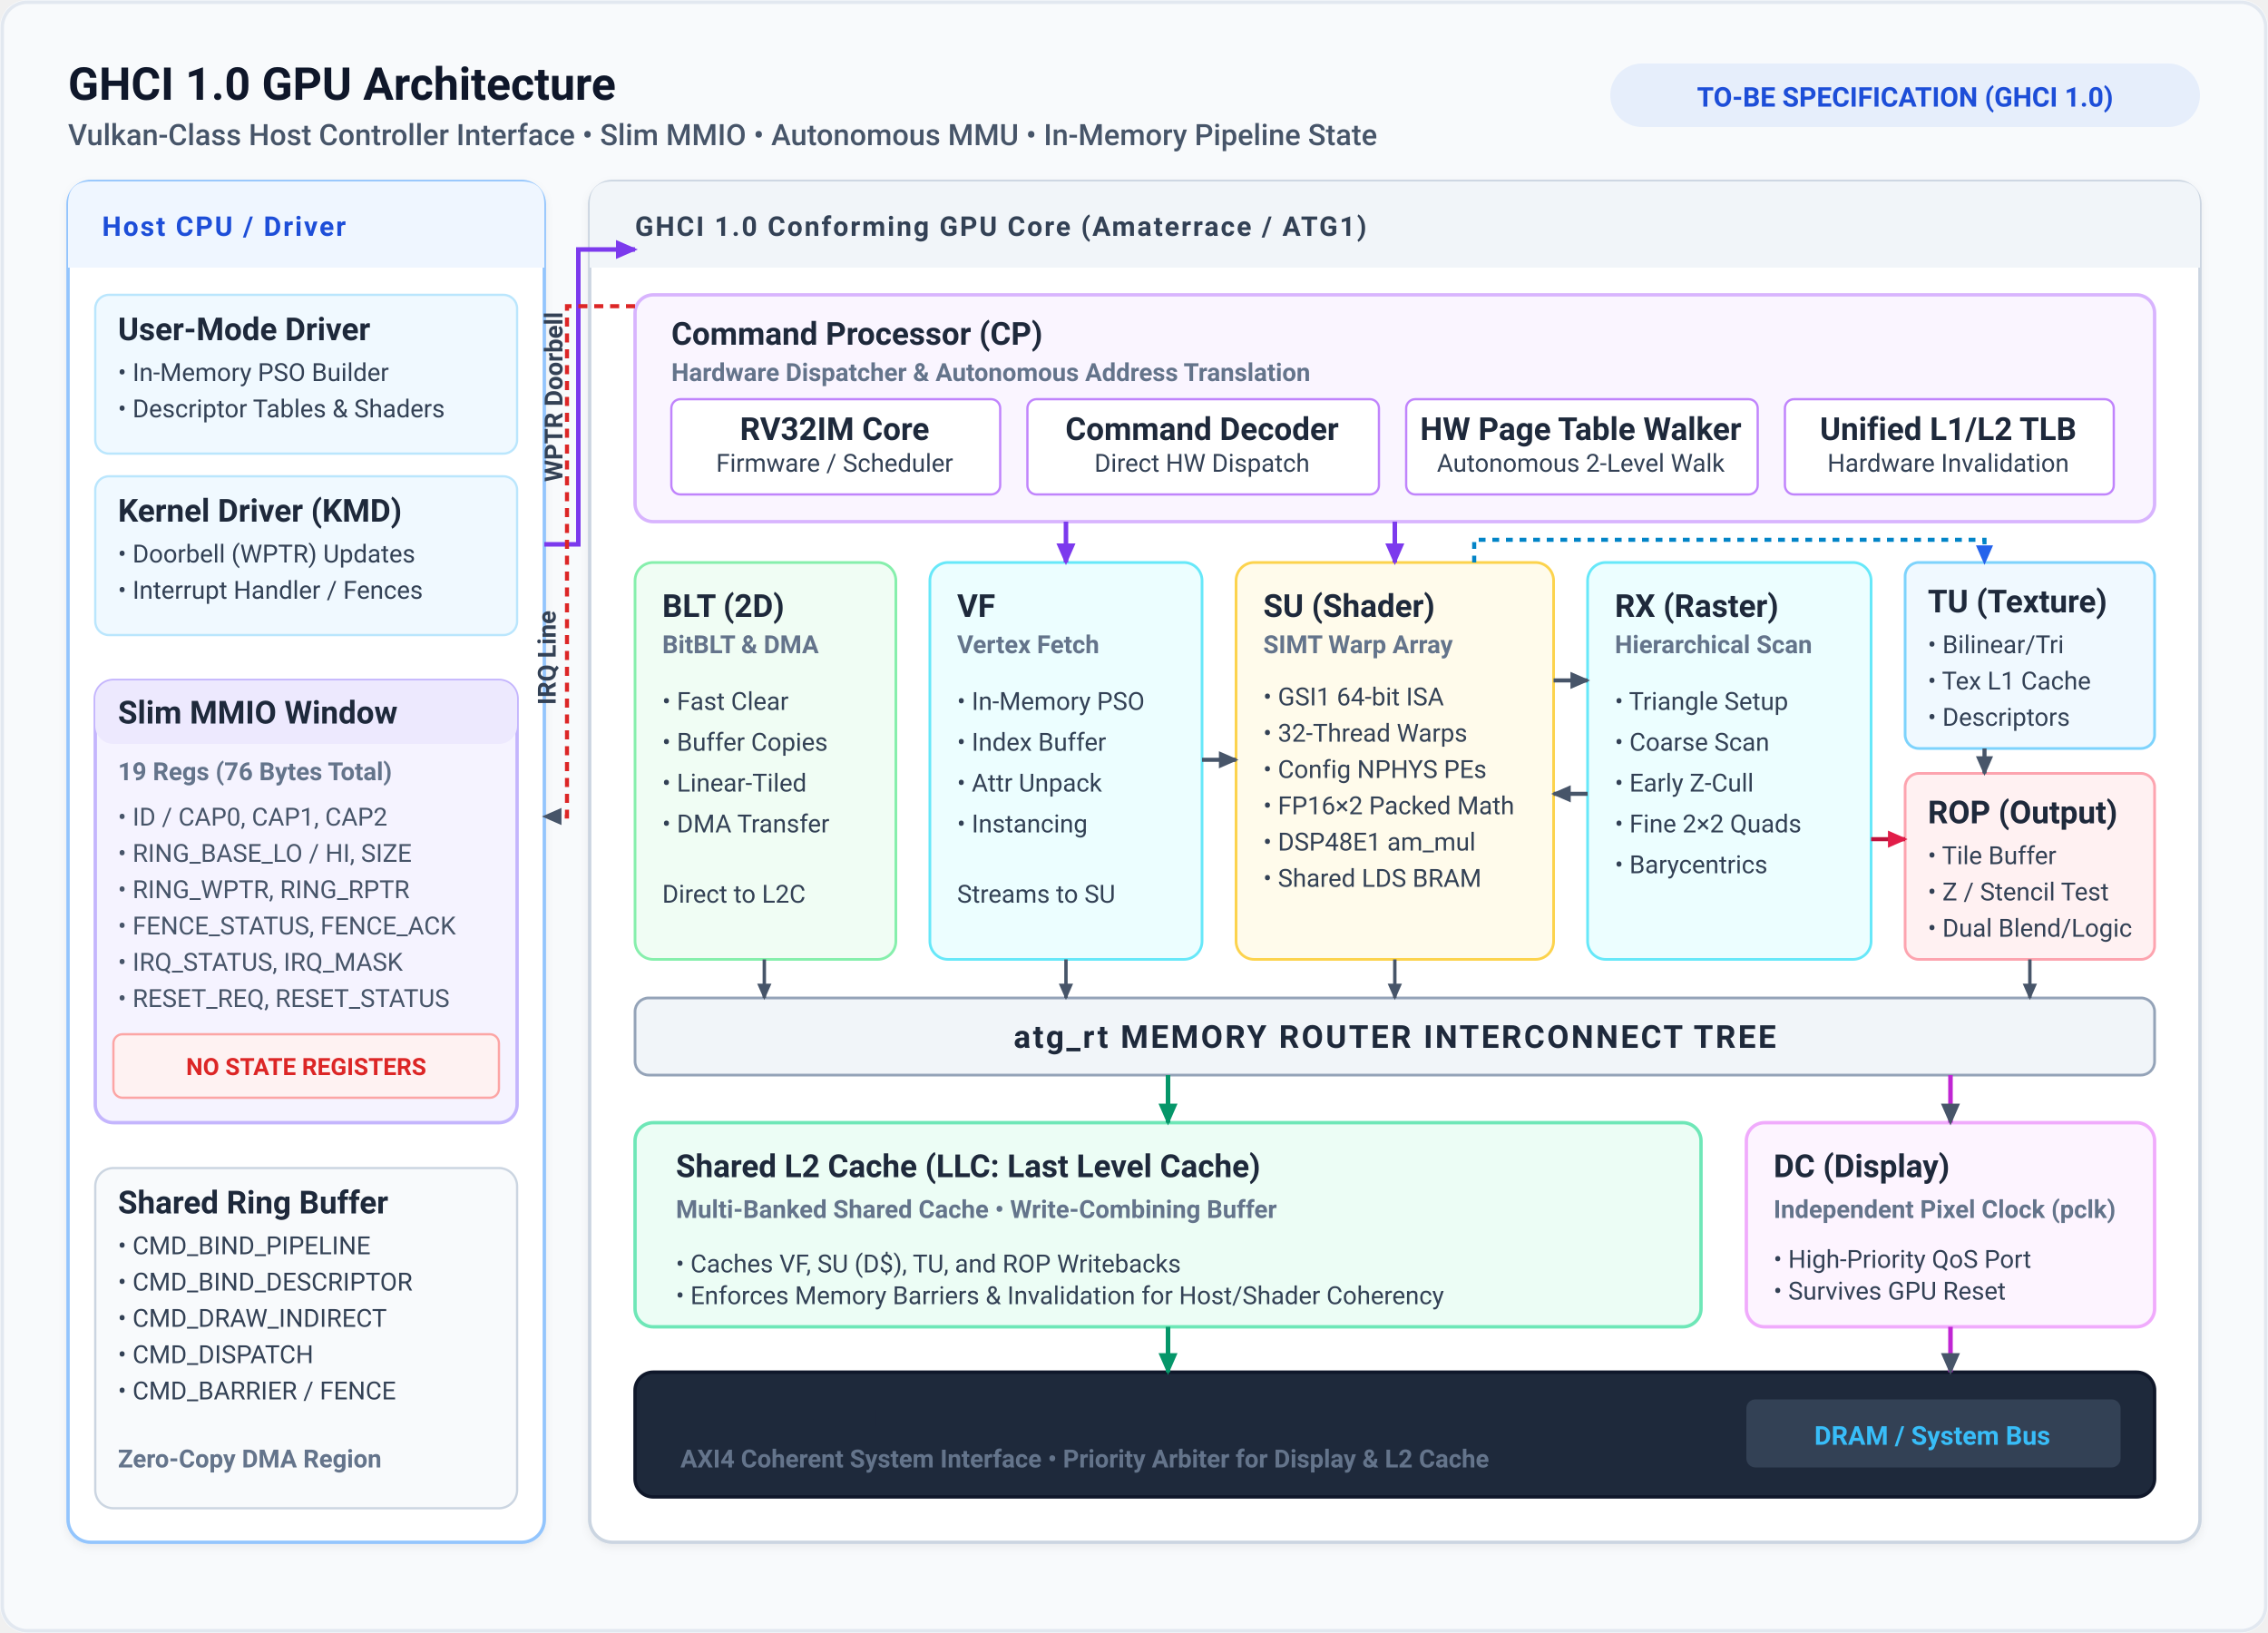
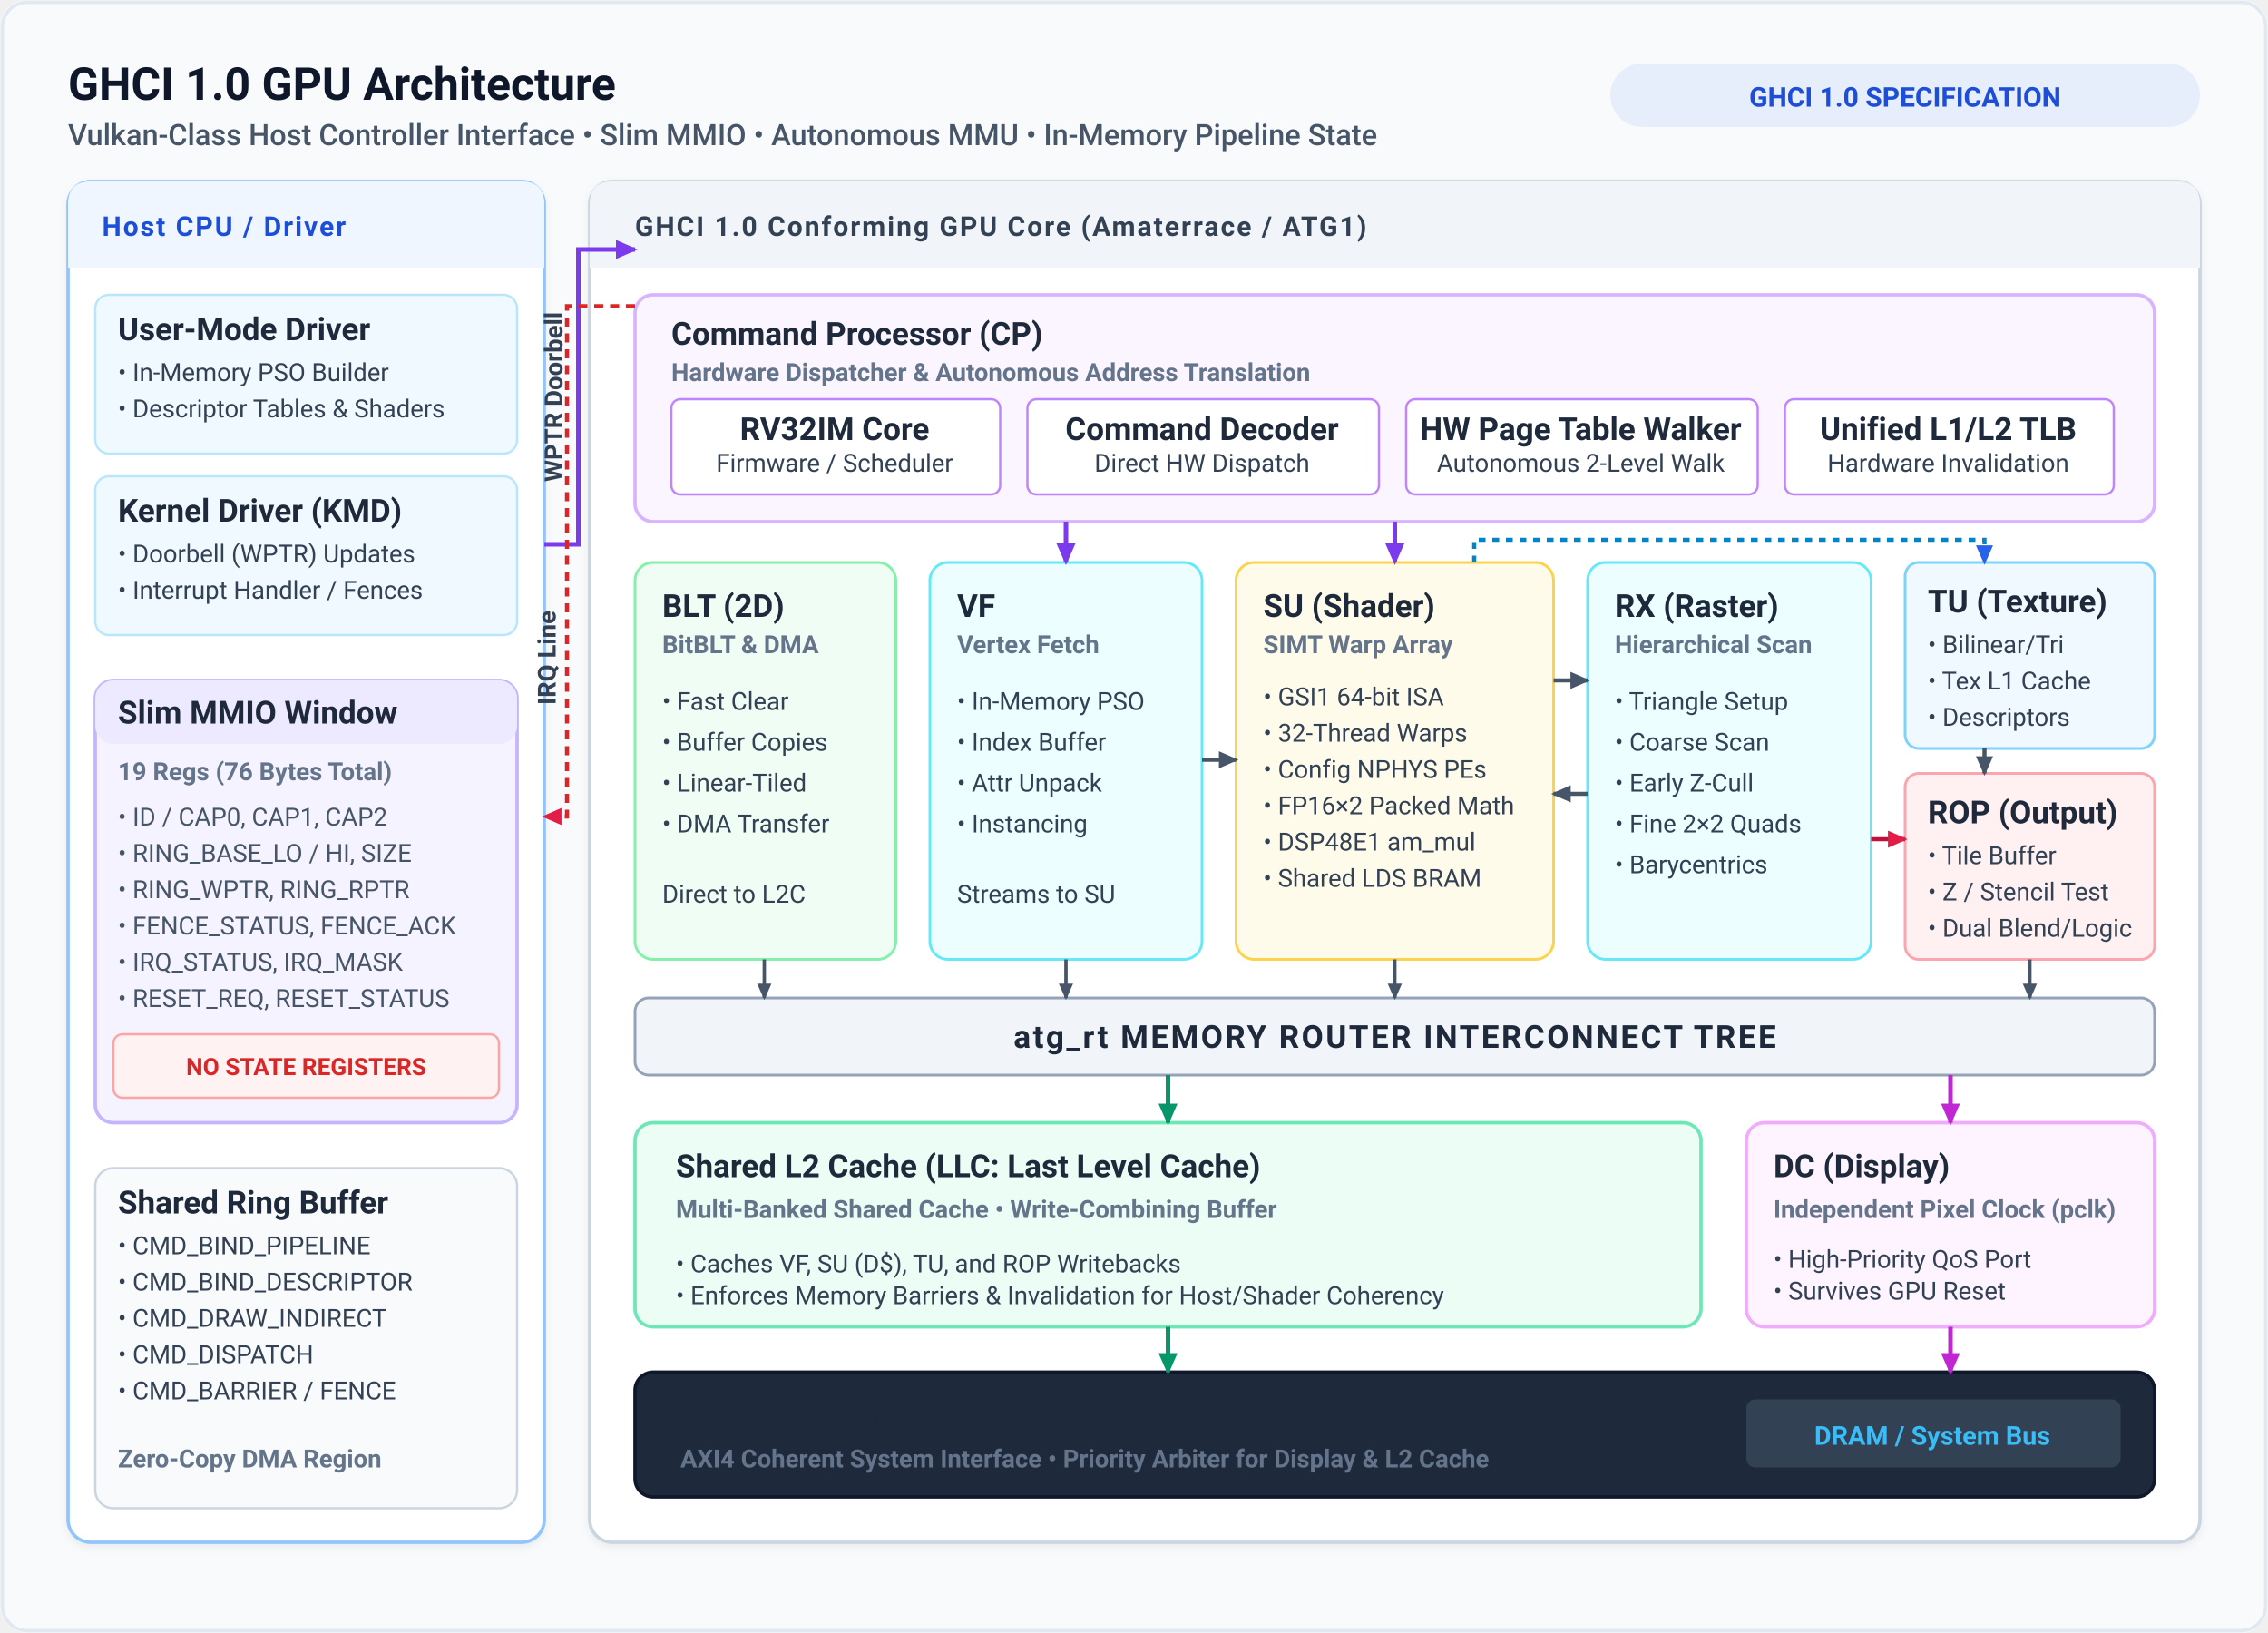
<svg xmlns="http://www.w3.org/2000/svg" viewBox="0 0 1000 720" width="1000" height="720">
  <style>
    /* Fonts &amp; Resets */
    text {
        font-family: -apple-system, BlinkMacSystemFont, "Segoe UI", Roboto, "Helvetica Neue", Arial, sans-serif;
    }
    .title {
        font-size: 20px;
        font-weight: 700;
        fill: #0f172a;
    }
    .subtitle {
        font-size: 13px;
        font-weight: 500;
        fill: #475569;
    }
    .badge-text {
        font-size: 11px;
        font-weight: 600;
        fill: #ffffff;
    }
    .card-title {
        font-size: 14px;
        font-weight: 700;
        fill: #1e293b;
    }
    .card-subtitle {
        font-size: 11px;
        font-weight: 600;
        fill: #64748b;
    }
    .card-body {
        font-size: 11px;
        font-weight: 400;
        fill: #334155;
    }
    .card-bullet {
        font-size: 11px;
        font-weight: 400;
        fill: #475569;
    }
    .card-sub {
        font-size: 10px;
        font-weight: 600;
        fill: #64748b;
    }
    .card-desc {
        font-size: 9.5px;
        font-weight: 400;
        fill: #475569;
    }
    .conn-label {
        font-size: 11px;
        font-weight: 600;
        fill: #334155;
    }
    .conn-sub {
        font-size: 9.5px;
        font-weight: 400;
        fill: #64748b;
    }
    .group-label {
        font-size: 12px;
        font-weight: 700;
        text-transform: uppercase;
        letter-spacing: 0.8px;
    }
    .seq-actor {
        font-size: 13px;
        font-weight: 700;
        fill: #1e293b;
    }
    .seq-step {
        font-size: 11px;
        font-weight: 600;
        fill: #1e293b;
    }
    .seq-desc {
        font-size: 10px;
        font-weight: 400;
        fill: #475569;
    }
    .seq-num {
        font-size: 10.5px;
        font-weight: 700;
        fill: #ffffff;
    }
    .flow-label {
        font-size: 9.5px;
        font-weight: 600;
        fill: #334155;
    }
    .sec-title {
        font-size: 12px;
        font-weight: 700;
        text-transform: uppercase;
        letter-spacing: 0.5px;
    }
</style>
  <defs>
    <filter id="shadow-sm" x="-4%" y="-4%" width="108%" height="108%" filterUnits="userSpaceOnUse">
      <feDropShadow dx="0" dy="1.5" stdDeviation="2" flood-color="#0f172a" flood-opacity="0.06" />
    </filter>
    <filter id="shadow-md" x="-6%" y="-6%" width="112%" height="112%" filterUnits="userSpaceOnUse">
      <feDropShadow dx="0" dy="3" stdDeviation="4" flood-color="#0f172a" flood-opacity="0.08" />
    </filter>
-     <marker id="arrow" viewBox="0 0 10 10" refX="7" refY="5" markerWidth="6" markerHeight="6" orient="auto-start-reverse">
+     <marker id="arrow" viewBox="0 0 10 10" refX="7" refY="5" markerWidth="6" markerHeight="6" orient="auto">
      <path d="M 0 1.5 L 8 5 L 0 8.5 z" fill="#475569" />
    </marker>
-     <marker id="arrow-blue" viewBox="0 0 10 10" refX="7" refY="5" markerWidth="6" markerHeight="6" orient="auto-start-reverse">
+     <marker id="arrow-blue" viewBox="0 0 10 10" refX="7" refY="5" markerWidth="6" markerHeight="6" orient="auto">
      <path d="M 0 1.5 L 8 5 L 0 8.5 z" fill="#2563eb" />
    </marker>
-     <marker id="arrow-purple" viewBox="0 0 10 10" refX="7" refY="5" markerWidth="6" markerHeight="6" orient="auto-start-reverse">
+     <marker id="arrow-purple" viewBox="0 0 10 10" refX="7" refY="5" markerWidth="6" markerHeight="6" orient="auto">
      <path d="M 0 1.5 L 8 5 L 0 8.5 z" fill="#7c3aed" />
    </marker>
-     <marker id="arrow-emerald" viewBox="0 0 10 10" refX="7" refY="5" markerWidth="6" markerHeight="6" orient="auto-start-reverse">
+     <marker id="arrow-emerald" viewBox="0 0 10 10" refX="7" refY="5" markerWidth="6" markerHeight="6" orient="auto">
      <path d="M 0 1.5 L 8 5 L 0 8.5 z" fill="#059669" />
    </marker>
-     <marker id="arrow-amber" viewBox="0 0 10 10" refX="7" refY="5" markerWidth="6" markerHeight="6" orient="auto-start-reverse">
+     <marker id="arrow-amber" viewBox="0 0 10 10" refX="7" refY="5" markerWidth="6" markerHeight="6" orient="auto">
      <path d="M 0 1.5 L 8 5 L 0 8.5 z" fill="#d97706" />
    </marker>
-     <marker id="arrow-rose" viewBox="0 0 10 10" refX="7" refY="5" markerWidth="6" markerHeight="6" orient="auto-start-reverse">
+     <marker id="arrow-rose" viewBox="0 0 10 10" refX="7" refY="5" markerWidth="6" markerHeight="6" orient="auto">
      <path d="M 0 1.5 L 8 5 L 0 8.5 z" fill="#e11d48" />
+     </marker>
+     <marker id="arrow-fuchsia" viewBox="0 0 10 10" refX="7" refY="5" markerWidth="6" markerHeight="6" orient="auto">
+       <path d="M 0 1.5 L 8 5 L 0 8.5 z" fill="#c026d3" />
+     </marker>
+     <marker id="arrow-cyan" viewBox="0 0 10 10" refX="7" refY="5" markerWidth="6" markerHeight="6" orient="auto">
+       <path d="M 0 1.5 L 8 5 L 0 8.5 z" fill="#0891b2" />
    </marker>
    <linearGradient id="header-grad" x1="0%" y1="0%" x2="100%" y2="0%">
      <stop offset="0%" stop-color="#3b82f6" />
      <stop offset="100%" stop-color="#8b5cf6" />
    </linearGradient>
  </defs>
  <rect width="1000" height="720" fill="#f8fafc" rx="12" />
  <rect x="1" y="1" width="998" height="718" fill="none" stroke="#e2e8f0" stroke-width="1.5" rx="11" />
  <g transform="translate(30, 24)">
    <text class="title" x="0" y="20">GHCI 1.0 GPU Architecture</text>
    <text class="subtitle" x="0" y="40">Vulkan-Class Host Controller Interface • Slim MMIO • Autonomous MMU • In-Memory Pipeline State</text>
    <rect x="680" y="4" width="260" height="28" rx="14" fill="#3b82f6" opacity="0.1" />
-     <text x="810" y="23" text-anchor="middle" font-size="12" font-weight="700" fill="#1d4ed8">TO-BE SPECIFICATION (GHCI 1.0)</text>
+     <text x="810" y="23" text-anchor="middle" font-size="12" font-weight="700" fill="#1d4ed8">GHCI 1.0 SPECIFICATION</text>
  </g>
  <g transform="translate(30, 80)">
    <rect width="210" height="600" rx="10" fill="#ffffff" stroke="#93c5fd" stroke-width="1.5" filter="url(#shadow-sm)" />
    <path d="M 0 10 Q 0 0 10 0 L 200 0 Q 210 0 210 10 L 210 38 L 0 38 Z" fill="#eff6ff" />
    <text class="group-label" x="15" y="24" fill="#1d4ed8">Host CPU / Driver</text>
    <g transform="translate(12, 50)">
      <rect width="186" height="70" rx="6" fill="#f0f9ff" stroke="#bae6fd" stroke-width="1" />
      <text class="card-title" x="10" y="20">User-Mode Driver</text>
      <text class="card-body" x="10" y="38">• In-Memory PSO Builder</text>
      <text class="card-body" x="10" y="54">• Descriptor Tables &amp; Shaders</text>
    </g>
    <g transform="translate(12, 130)">
      <rect width="186" height="70" rx="6" fill="#f0f9ff" stroke="#bae6fd" stroke-width="1" />
      <text class="card-title" x="10" y="20">Kernel Driver (KMD)</text>
      <text class="card-body" x="10" y="38">• Doorbell (WPTR) Updates</text>
      <text class="card-body" x="10" y="54">• Interrupt Handler / Fences</text>
    </g>
    <g transform="translate(12, 220)">
      <rect width="186" height="195" rx="8" fill="#f5f3ff" stroke="#c4b5fd" stroke-width="1.5" />
      <rect x="0" y="0" width="186" height="28" rx="8" fill="#ede9fe" />
      <text class="card-title" x="10" y="19" fill="#5b21b6">Slim MMIO Window</text>
      <text class="card-subtitle" x="10" y="44" fill="#6d28d9">19 Regs (76 Bytes Total)</text>
      <text class="card-bullet" x="10" y="64">• ID / CAP0, CAP1, CAP2</text>
      <text class="card-bullet" x="10" y="80">• RING_BASE_LO / HI, SIZE</text>
      <text class="card-bullet" x="10" y="96">• RING_WPTR, RING_RPTR</text>
      <text class="card-bullet" x="10" y="112">• FENCE_STATUS, FENCE_ACK</text>
      <text class="card-bullet" x="10" y="128">• IRQ_STATUS, IRQ_MASK</text>
      <text class="card-bullet" x="10" y="144">• RESET_REQ, RESET_STATUS</text>
      <rect x="8" y="156" width="170" height="28" rx="4" fill="#fef2f2" stroke="#fca5a5" stroke-width="1" />
      <text x="93" y="174" text-anchor="middle" font-size="10.5" font-weight="700" fill="#dc2626">NO STATE REGISTERS</text>
    </g>
    <g transform="translate(12, 435)">
      <rect width="186" height="150" rx="8" fill="#f8fafc" stroke="#cbd5e1" stroke-width="1" />
      <text class="card-title" x="10" y="20">Shared Ring Buffer</text>
      <text class="card-body" x="10" y="38">• CMD_BIND_PIPELINE</text>
      <text class="card-body" x="10" y="54">• CMD_BIND_DESCRIPTOR</text>
      <text class="card-body" x="10" y="70">• CMD_DRAW_INDIRECT</text>
      <text class="card-body" x="10" y="86">• CMD_DISPATCH</text>
      <text class="card-body" x="10" y="102">• CMD_BARRIER / FENCE</text>
      <text class="card-subtitle" x="10" y="132" fill="#0284c7">Zero-Copy DMA Region</text>
    </g>
  </g>
  <g transform="translate(260, 80)">
    <rect width="710" height="600" rx="10" fill="#ffffff" stroke="#cbd5e1" stroke-width="1.5" filter="url(#shadow-sm)" />
    <path d="M 0 10 Q 0 0 10 0 L 700 0 Q 710 0 710 10 L 710 38 L 0 38 Z" fill="#f1f5f9" />
    <text class="group-label" x="20" y="24" fill="#334155">GHCI 1.0 Conforming GPU Core (Amaterrace / ATG1)</text>
    <g transform="translate(20, 50)">
      <rect width="670" height="100" rx="8" fill="#faf5ff" stroke="#d8b4fe" stroke-width="1.5" />
      <text class="card-title" x="16" y="22" fill="#6b21a8">Command Processor (CP)</text>
      <text class="card-subtitle" x="16" y="38" fill="#9333ea">Hardware Dispatcher &amp; Autonomous Address Translation</text>
      <g transform="translate(16, 46)">
        <rect width="145" height="42" rx="4" fill="#ffffff" stroke="#c084fc" stroke-width="1" />
        <text class="card-title" x="72" y="18" text-anchor="middle" font-size="11.5">RV32IM Core</text>
        <text class="card-body" x="72" y="32" text-anchor="middle" font-size="9.5">Firmware / Scheduler</text>
      </g>
      <g transform="translate(173, 46)">
        <rect width="155" height="42" rx="4" fill="#ffffff" stroke="#c084fc" stroke-width="1" />
        <text class="card-title" x="77" y="18" text-anchor="middle" font-size="11.5">Command Decoder</text>
        <text class="card-body" x="77" y="32" text-anchor="middle" font-size="9.5">Direct HW Dispatch</text>
      </g>
      <g transform="translate(340, 46)">
        <rect width="155" height="42" rx="4" fill="#ffffff" stroke="#c084fc" stroke-width="1" />
        <text class="card-title" x="77" y="18" text-anchor="middle" font-size="11.5">HW Page Table Walker</text>
        <text class="card-body" x="77" y="32" text-anchor="middle" font-size="9.5">Autonomous 2-Level Walk</text>
      </g>
      <g transform="translate(507, 46)">
        <rect width="145" height="42" rx="4" fill="#ffffff" stroke="#c084fc" stroke-width="1" />
        <text class="card-title" x="72" y="18" text-anchor="middle" font-size="11.5">Unified L1/L2 TLB</text>
        <text class="card-body" x="72" y="32" text-anchor="middle" font-size="9.5">Hardware Invalidation</text>
      </g>
    </g>
    <g transform="translate(20, 168)">
      <g transform="translate(0, 0)">
        <rect width="115" height="175" rx="8" fill="#f0fdf4" stroke="#86efac" stroke-width="1.2" />
        <text class="card-title" x="12" y="24" fill="#15803d">BLT (2D)</text>
        <text class="card-subtitle" x="12" y="40" fill="#16a34a">BitBLT &amp; DMA</text>
        <text class="card-body" x="12" y="65">• Fast Clear</text>
        <text class="card-body" x="12" y="83">• Buffer Copies</text>
        <text class="card-body" x="12" y="101">• Linear-Tiled</text>
        <text class="card-body" x="12" y="119">• DMA Transfer</text>
        <text class="card-body" x="12" y="150" font-weight="600" fill="#166534">Direct to L2C</text>
      </g>
      <g transform="translate(130, 0)">
        <rect width="120" height="175" rx="8" fill="#ecfeff" stroke="#67e8f9" stroke-width="1.2" />
        <text class="card-title" x="12" y="24" fill="#0e7490">VF</text>
        <text class="card-subtitle" x="12" y="40" fill="#0891b2">Vertex Fetch</text>
        <text class="card-body" x="12" y="65">• In-Memory PSO</text>
        <text class="card-body" x="12" y="83">• Index Buffer</text>
        <text class="card-body" x="12" y="101">• Attr Unpack</text>
        <text class="card-body" x="12" y="119">• Instancing</text>
        <text class="card-body" x="12" y="150" font-weight="600" fill="#0e7490">Streams to SU</text>
      </g>
      <g transform="translate(265, 0)">
        <rect width="140" height="175" rx="8" fill="#fffbeb" stroke="#fcd34d" stroke-width="1.2" />
        <text class="card-title" x="12" y="24" fill="#b45309">SU (Shader)</text>
        <text class="card-subtitle" x="12" y="40" fill="#d97706">SIMT Warp Array</text>
        <text class="card-body" x="12" y="63">• GSI1 64-bit ISA</text>
        <text class="card-body" x="12" y="79">• 32-Thread Warps</text>
        <text class="card-body" x="12" y="95">• Config NPHYS PEs</text>
        <text class="card-body" x="12" y="111">• FP16×2 Packed Math</text>
        <text class="card-body" x="12" y="127">• DSP48E1 am_mul</text>
        <text class="card-body" x="12" y="143">• Shared LDS BRAM</text>
      </g>
      <g transform="translate(420, 0)">
        <rect width="125" height="175" rx="8" fill="#ecfeff" stroke="#67e8f9" stroke-width="1.2" />
        <text class="card-title" x="12" y="24" fill="#0e7490">RX (Raster)</text>
        <text class="card-subtitle" x="12" y="40" fill="#0891b2">Hierarchical Scan</text>
        <text class="card-body" x="12" y="65">• Triangle Setup</text>
        <text class="card-body" x="12" y="83">• Coarse Scan</text>
        <text class="card-body" x="12" y="101">• Early Z-Cull</text>
        <text class="card-body" x="12" y="119">• Fine 2×2 Quads</text>
        <text class="card-body" x="12" y="137">• Barycentrics</text>
      </g>
      <g transform="translate(560, 0)">
        <rect width="110" height="82" rx="6" fill="#f0f9ff" stroke="#7dd3fc" stroke-width="1.2" />
        <text class="card-title" x="10" y="22" fill="#0369a1">TU (Texture)</text>
        <text class="card-body" x="10" y="40">• Bilinear/Tri</text>
        <text class="card-body" x="10" y="56">• Tex L1 Cache</text>
        <text class="card-body" x="10" y="72">• Descriptors</text>
      </g>
      <g transform="translate(560, 93)">
        <rect width="110" height="82" rx="6" fill="#fff1f2" stroke="#fda4af" stroke-width="1.2" />
        <text class="card-title" x="10" y="22" fill="#be123c">ROP (Output)</text>
        <text class="card-body" x="10" y="40">• Tile Buffer</text>
        <text class="card-body" x="10" y="56">• Z / Stencil Test</text>
        <text class="card-body" x="10" y="72">• Dual Blend/Logic</text>
      </g>
    </g>
    <path fill="none" d="M 210 150 L 210 168" stroke="#7c3aed" stroke-width="2" marker-end="url(#arrow-purple)" />
    <path fill="none" d="M 355 150 L 355 168" stroke="#7c3aed" stroke-width="2" marker-end="url(#arrow-purple)" />
    <path fill="none" d="M 270 255 L 285 255" stroke="#475569" stroke-width="1.8" marker-end="url(#arrow)" />
    <path fill="none" d="M 425 220 L 440 220" stroke="#475569" stroke-width="1.8" marker-end="url(#arrow)" />
    <path fill="none" d="M 440 270 L 425 270" stroke="#475569" stroke-width="1.8" marker-end="url(#arrow)" />
    <path fill="none" d="M 390 168 L 390 158 L 615 158 L 615 168" stroke="#0284c7" stroke-width="1.8" stroke-dasharray="3,3" marker-end="url(#arrow-blue)" />
    <path fill="none" d="M 565 290 L 580 290" stroke="#be123c" stroke-width="1.8" marker-end="url(#arrow-rose)" />
    <path fill="none" d="M 615 250 L 615 261" stroke="#475569" stroke-width="1.8" marker-end="url(#arrow)" />
    <g transform="translate(20, 360)">
      <rect width="670" height="34" rx="6" fill="#f1f5f9" stroke="#94a3b8" stroke-width="1.2" />
      <text class="card-title" x="335" y="22" text-anchor="middle" fill="#334155" letter-spacing="1">atg_rt MEMORY ROUTER INTERCONNECT TREE</text>
    </g>
    <line x1="77" y1="343" x2="77" y2="360" stroke="#475569" stroke-width="1.5" marker-end="url(#arrow)" />
    <line x1="210" y1="343" x2="210" y2="360" stroke="#475569" stroke-width="1.5" marker-end="url(#arrow)" />
    <line x1="355" y1="343" x2="355" y2="360" stroke="#475569" stroke-width="1.5" marker-end="url(#arrow)" />
    <line x1="635" y1="343" x2="635" y2="360" stroke="#475569" stroke-width="1.5" marker-end="url(#arrow)" />
    <g transform="translate(20, 415)">
      <rect width="470" height="90" rx="8" fill="#ecfdf5" stroke="#6ee7b7" stroke-width="1.5" />
      <text class="card-title" x="18" y="24" fill="#047857">Shared L2 Cache (LLC: Last Level Cache)</text>
      <text class="card-subtitle" x="18" y="42" fill="#059669">Multi-Banked Shared Cache • Write-Combining Buffer</text>
      <text class="card-body" x="18" y="66">• Caches VF, SU (D$), TU, and ROP Writebacks</text>
      <text class="card-body" x="18" y="80">• Enforces Memory Barriers &amp; Invalidation for Host/Shader Coherency</text>
    </g>
    <g transform="translate(510, 415)">
      <rect width="180" height="90" rx="8" fill="#fdf4ff" stroke="#f0abfc" stroke-width="1.5" />
      <text class="card-title" x="12" y="24" fill="#a21caf">DC (Display)</text>
      <text class="card-subtitle" x="12" y="42" fill="#c026d3">Independent Pixel Clock (pclk)</text>
      <text class="card-body" x="12" y="64">• High-Priority QoS Port</text>
      <text class="card-body" x="12" y="78">• Survives GPU Reset</text>
    </g>
    <line x1="255" y1="394" x2="255" y2="415" stroke="#059669" stroke-width="2" marker-end="url(#arrow-emerald)" />
-     <line x1="600" y1="394" x2="600" y2="415" stroke="#c026d3" stroke-width="2" marker-end="url(#arrow)" />
+     <line x1="600" y1="394" x2="600" y2="415" stroke="#c026d3" stroke-width="2" marker-end="url(#arrow-fuchsia)" />
    <g transform="translate(20, 525)">
      <rect width="670" height="55" rx="8" fill="#1e293b" stroke="#0f172a" stroke-width="1.5" />
      <text class="card-title" x="20" y="24" fill="#f8fafc">Memory Controller (MC)</text>
      <text class="card-subtitle" x="20" y="42" fill="#94a3b8">AXI4 Coherent System Interface • Priority Arbiter for Display &amp; L2 Cache</text>
      <rect x="490" y="12" width="165" height="30" rx="4" fill="#334155" />
      <text x="572" y="32" text-anchor="middle" font-size="11.5" font-weight="600" fill="#38bdf8">DRAM / System Bus</text>
    </g>
    <line x1="255" y1="505" x2="255" y2="525" stroke="#059669" stroke-width="2" marker-end="url(#arrow-emerald)" />
-     <line x1="600" y1="505" x2="600" y2="525" stroke="#c026d3" stroke-width="2" marker-end="url(#arrow)" />
+     <line x1="600" y1="505" x2="600" y2="525" stroke="#c026d3" stroke-width="2" marker-end="url(#arrow-fuchsia)" />
  </g>
  <path fill="none" d="M 240 240 L 255 240 L 255 110 L 280 110" stroke="#7c3aed" stroke-width="2" marker-end="url(#arrow-purple)" />
  <text class="conn-label" x="248" y="175" fill="#7c3aed" text-anchor="middle" transform="rotate(-90 248 175)">WPTR Doorbell</text>
-   <path fill="none" d="M 280 135 L 250 135 L 250 360 L 240 360" stroke="#dc2626" stroke-width="1.8" stroke-dasharray="4,3" marker-end="url(#arrow)" />
+   <path fill="none" d="M 280 135 L 250 135 L 250 360 L 240 360" stroke="#dc2626" stroke-width="1.8" stroke-dasharray="4,3" marker-end="url(#arrow-rose)" />
  <text class="conn-label" x="245" y="290" fill="#dc2626" text-anchor="middle" transform="rotate(-90 245 290)">IRQ Line</text>
</svg>
